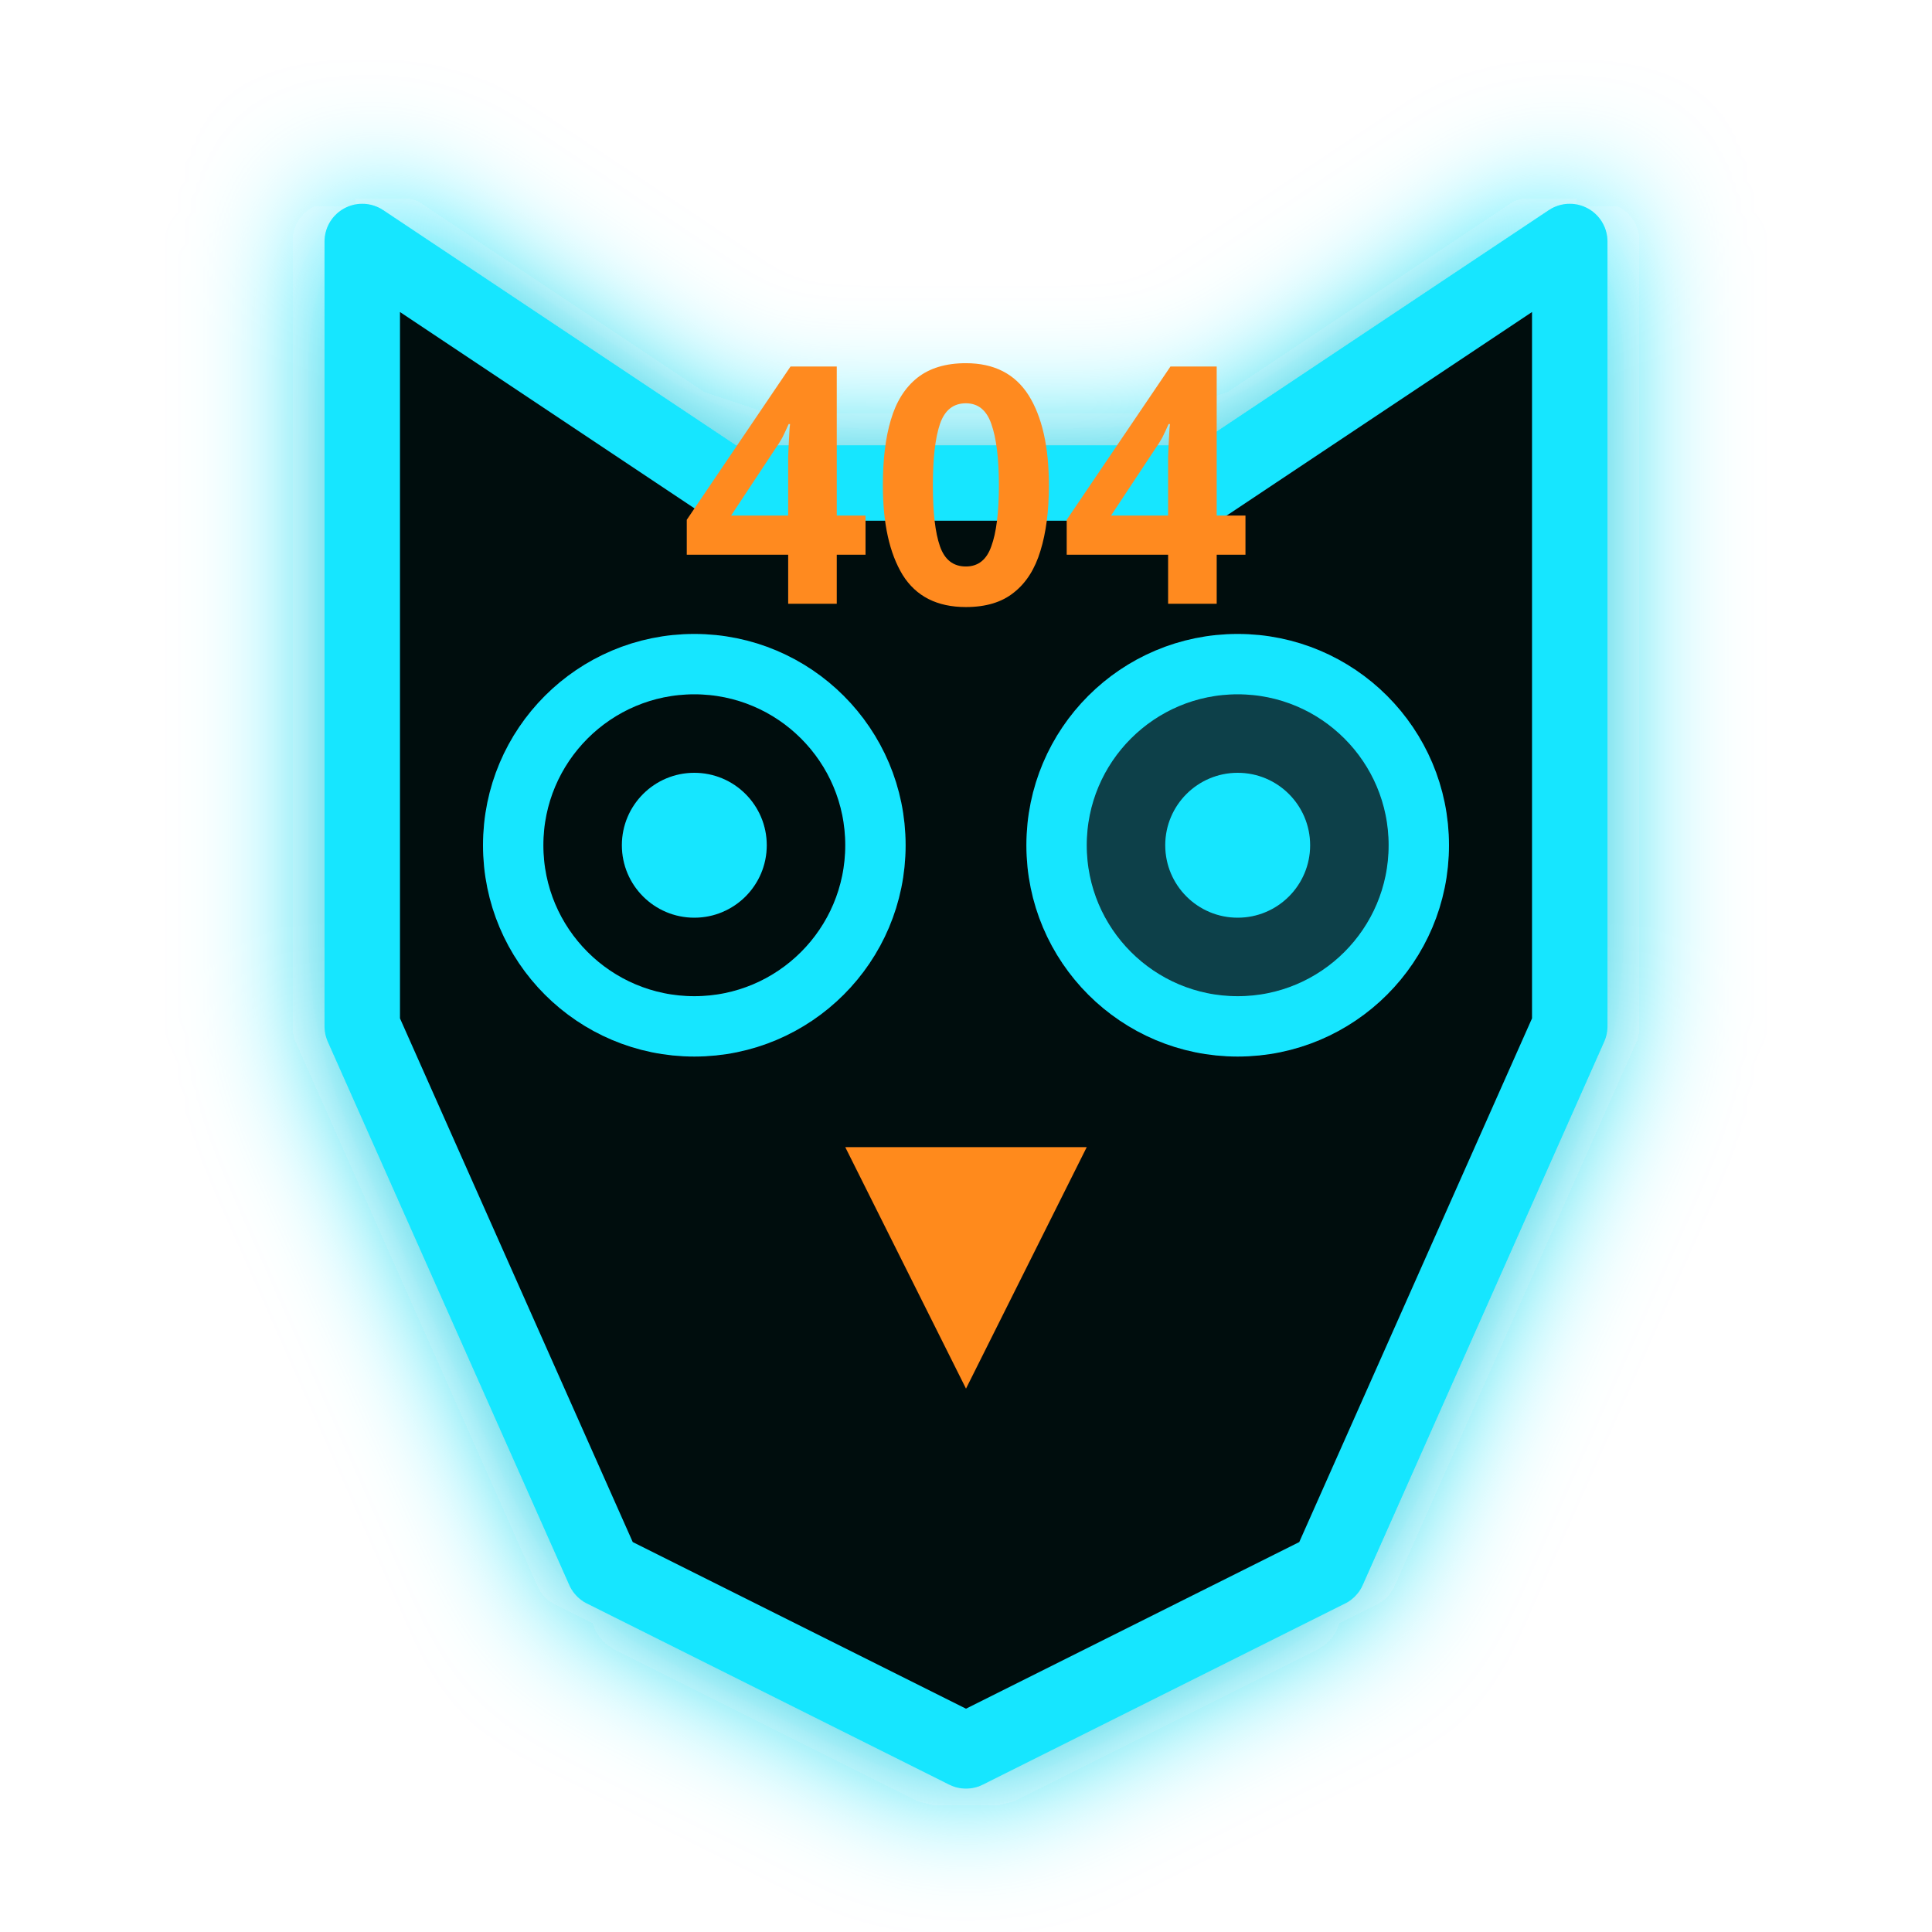
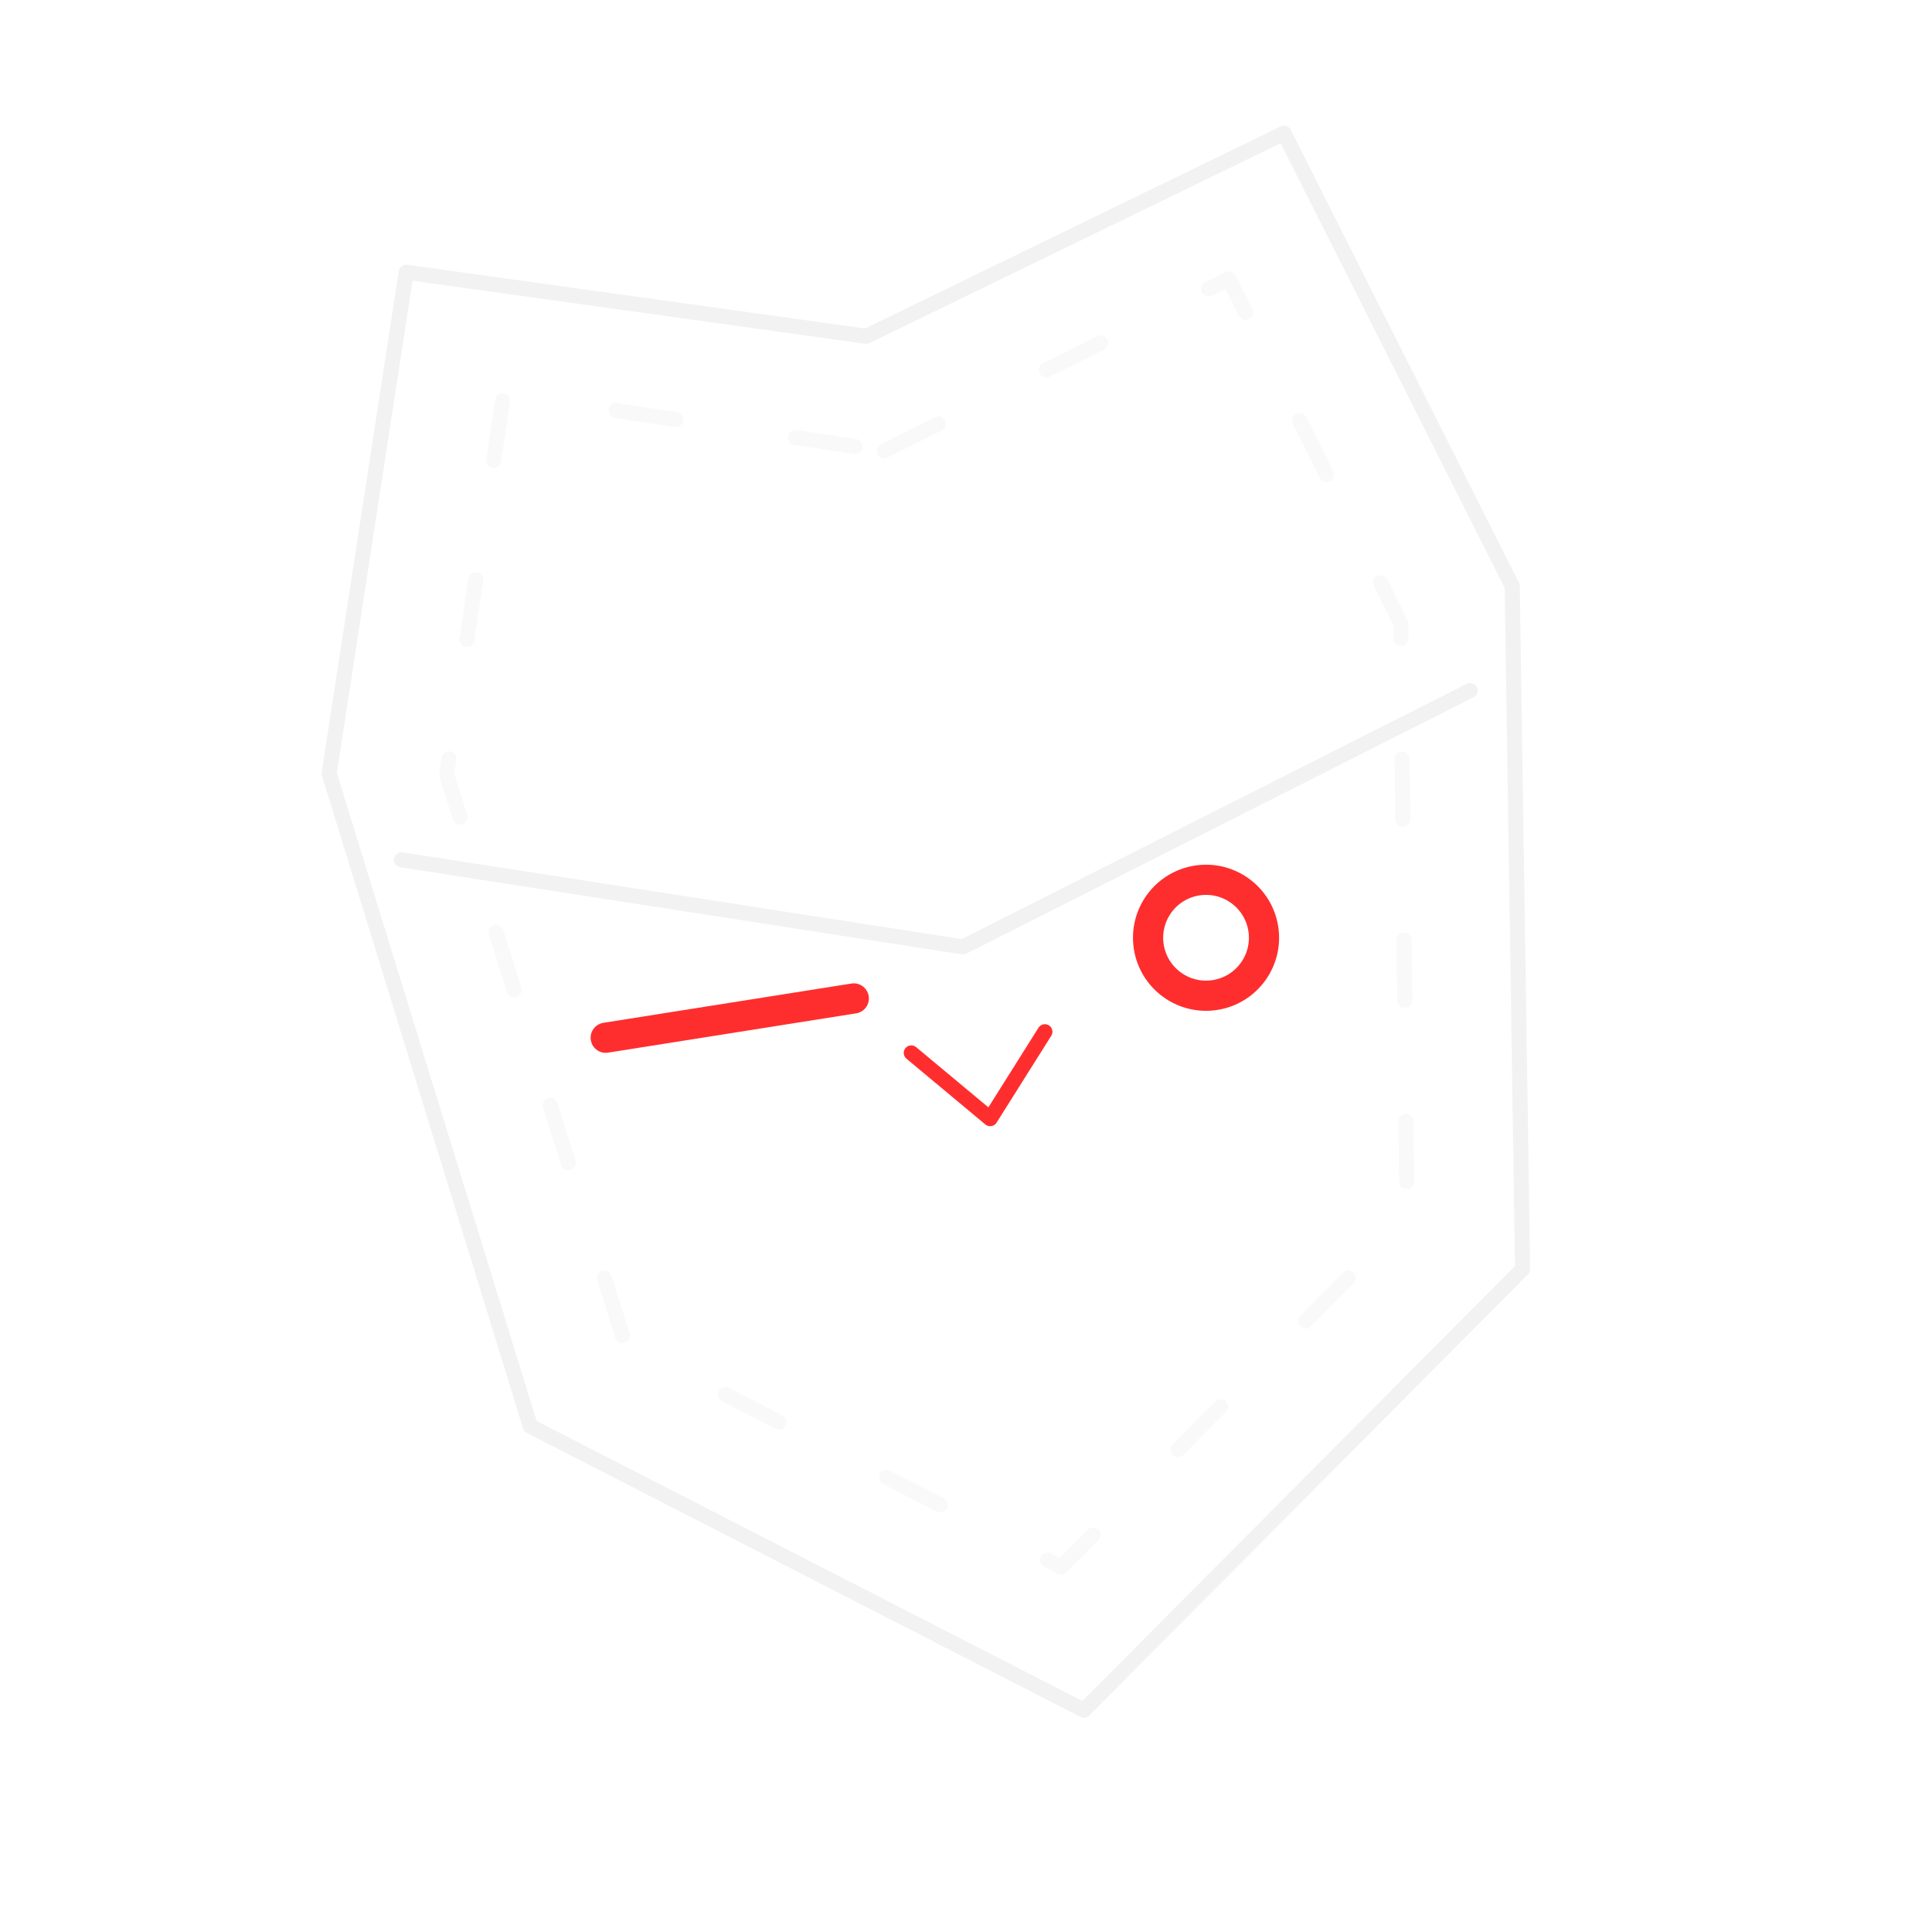
<svg xmlns="http://www.w3.org/2000/svg" viewBox="0 0 64 64" width="64" height="64" role="img">
-   <defs>
-     <filter id="g" x="-30%" y="-30%" width="160%" height="160%">
-       <feGaussianBlur stdDeviation="2.2" result="b" />
-       <feMerge>
-         <feMergeNode in="b" />
-         <feMergeNode in="SourceGraphic" />
-       </feMerge>
-     </filter>
-   </defs>
-   <g filter="url(#g)">
-     <path d="M12 8 L24 16 H40 L52 8 V34 L44 52 L32 58 L20 52 L12 34 Z" fill="#05080d" stroke="#19e6ff" stroke-width="2.5" stroke-linejoin="round" />
-     <circle cx="23" cy="28" r="6" fill="none" stroke="#19e6ff" stroke-width="2" />
-     <circle cx="41" cy="28" r="6" fill="#19e6ff" fill-opacity=".25" stroke="#19e6ff" stroke-width="2" />
-     <circle cx="23" cy="28" r="2.4" fill="#19e6ff" />
-     <circle cx="41" cy="28" r="2.4" fill="#19e6ff" />
-     <path d="M28 38 H36 L32 46 Z" fill="#ff8a1f" />
+   <g transform="scale(0.32)">
+     <g transform="rotate(-9 100 100)">
+       <path d="M100 34 L146 20 L162 70 L152 140 L100 178 L48 140 L38 70 L54 20 Z" fill="none" stroke="#f2f2f2" stroke-width="0.5" stroke-linejoin="round" stroke-linecap="round" vector-effect="non-scaling-stroke" />
+       <path d="M100 46 L138 34 L150 72 L141 133 L100 163 L59 133 L50 72 L62 34 Z" fill="none" stroke="#f2f2f2" stroke-width="0.5" stroke-linejoin="round" stroke-linecap="round" vector-effect="non-scaling-stroke" stroke-dasharray="2 4" opacity="0.45" />
+       <path d="M44 80 L100 98 L156 80" fill="none" stroke="#f2f2f2" stroke-width="0.5" stroke-linejoin="round" stroke-linecap="round" vector-effect="non-scaling-stroke" />
+       <path d="M62 101.5 H88" fill="none" stroke="#ff2e2e" stroke-width="1" stroke-linejoin="round" stroke-linecap="round" vector-effect="non-scaling-stroke" />
+       <circle cx="125" cy="101" r="6" fill="none" stroke="#ff2e2e" stroke-width="1" vector-effect="non-scaling-stroke" />
+       <path d="M93 108 L100 116 L107 108" fill="none" stroke="#ff2e2e" stroke-width="0.5" stroke-linejoin="round" stroke-linecap="round" vector-effect="non-scaling-stroke" />
+     </g>
  </g>
-   <text x="32" y="20" text-anchor="middle" font-family="Orbitron, sans-serif" font-weight="700" font-size="11" fill="#ff8a1f">404</text>
</svg>
